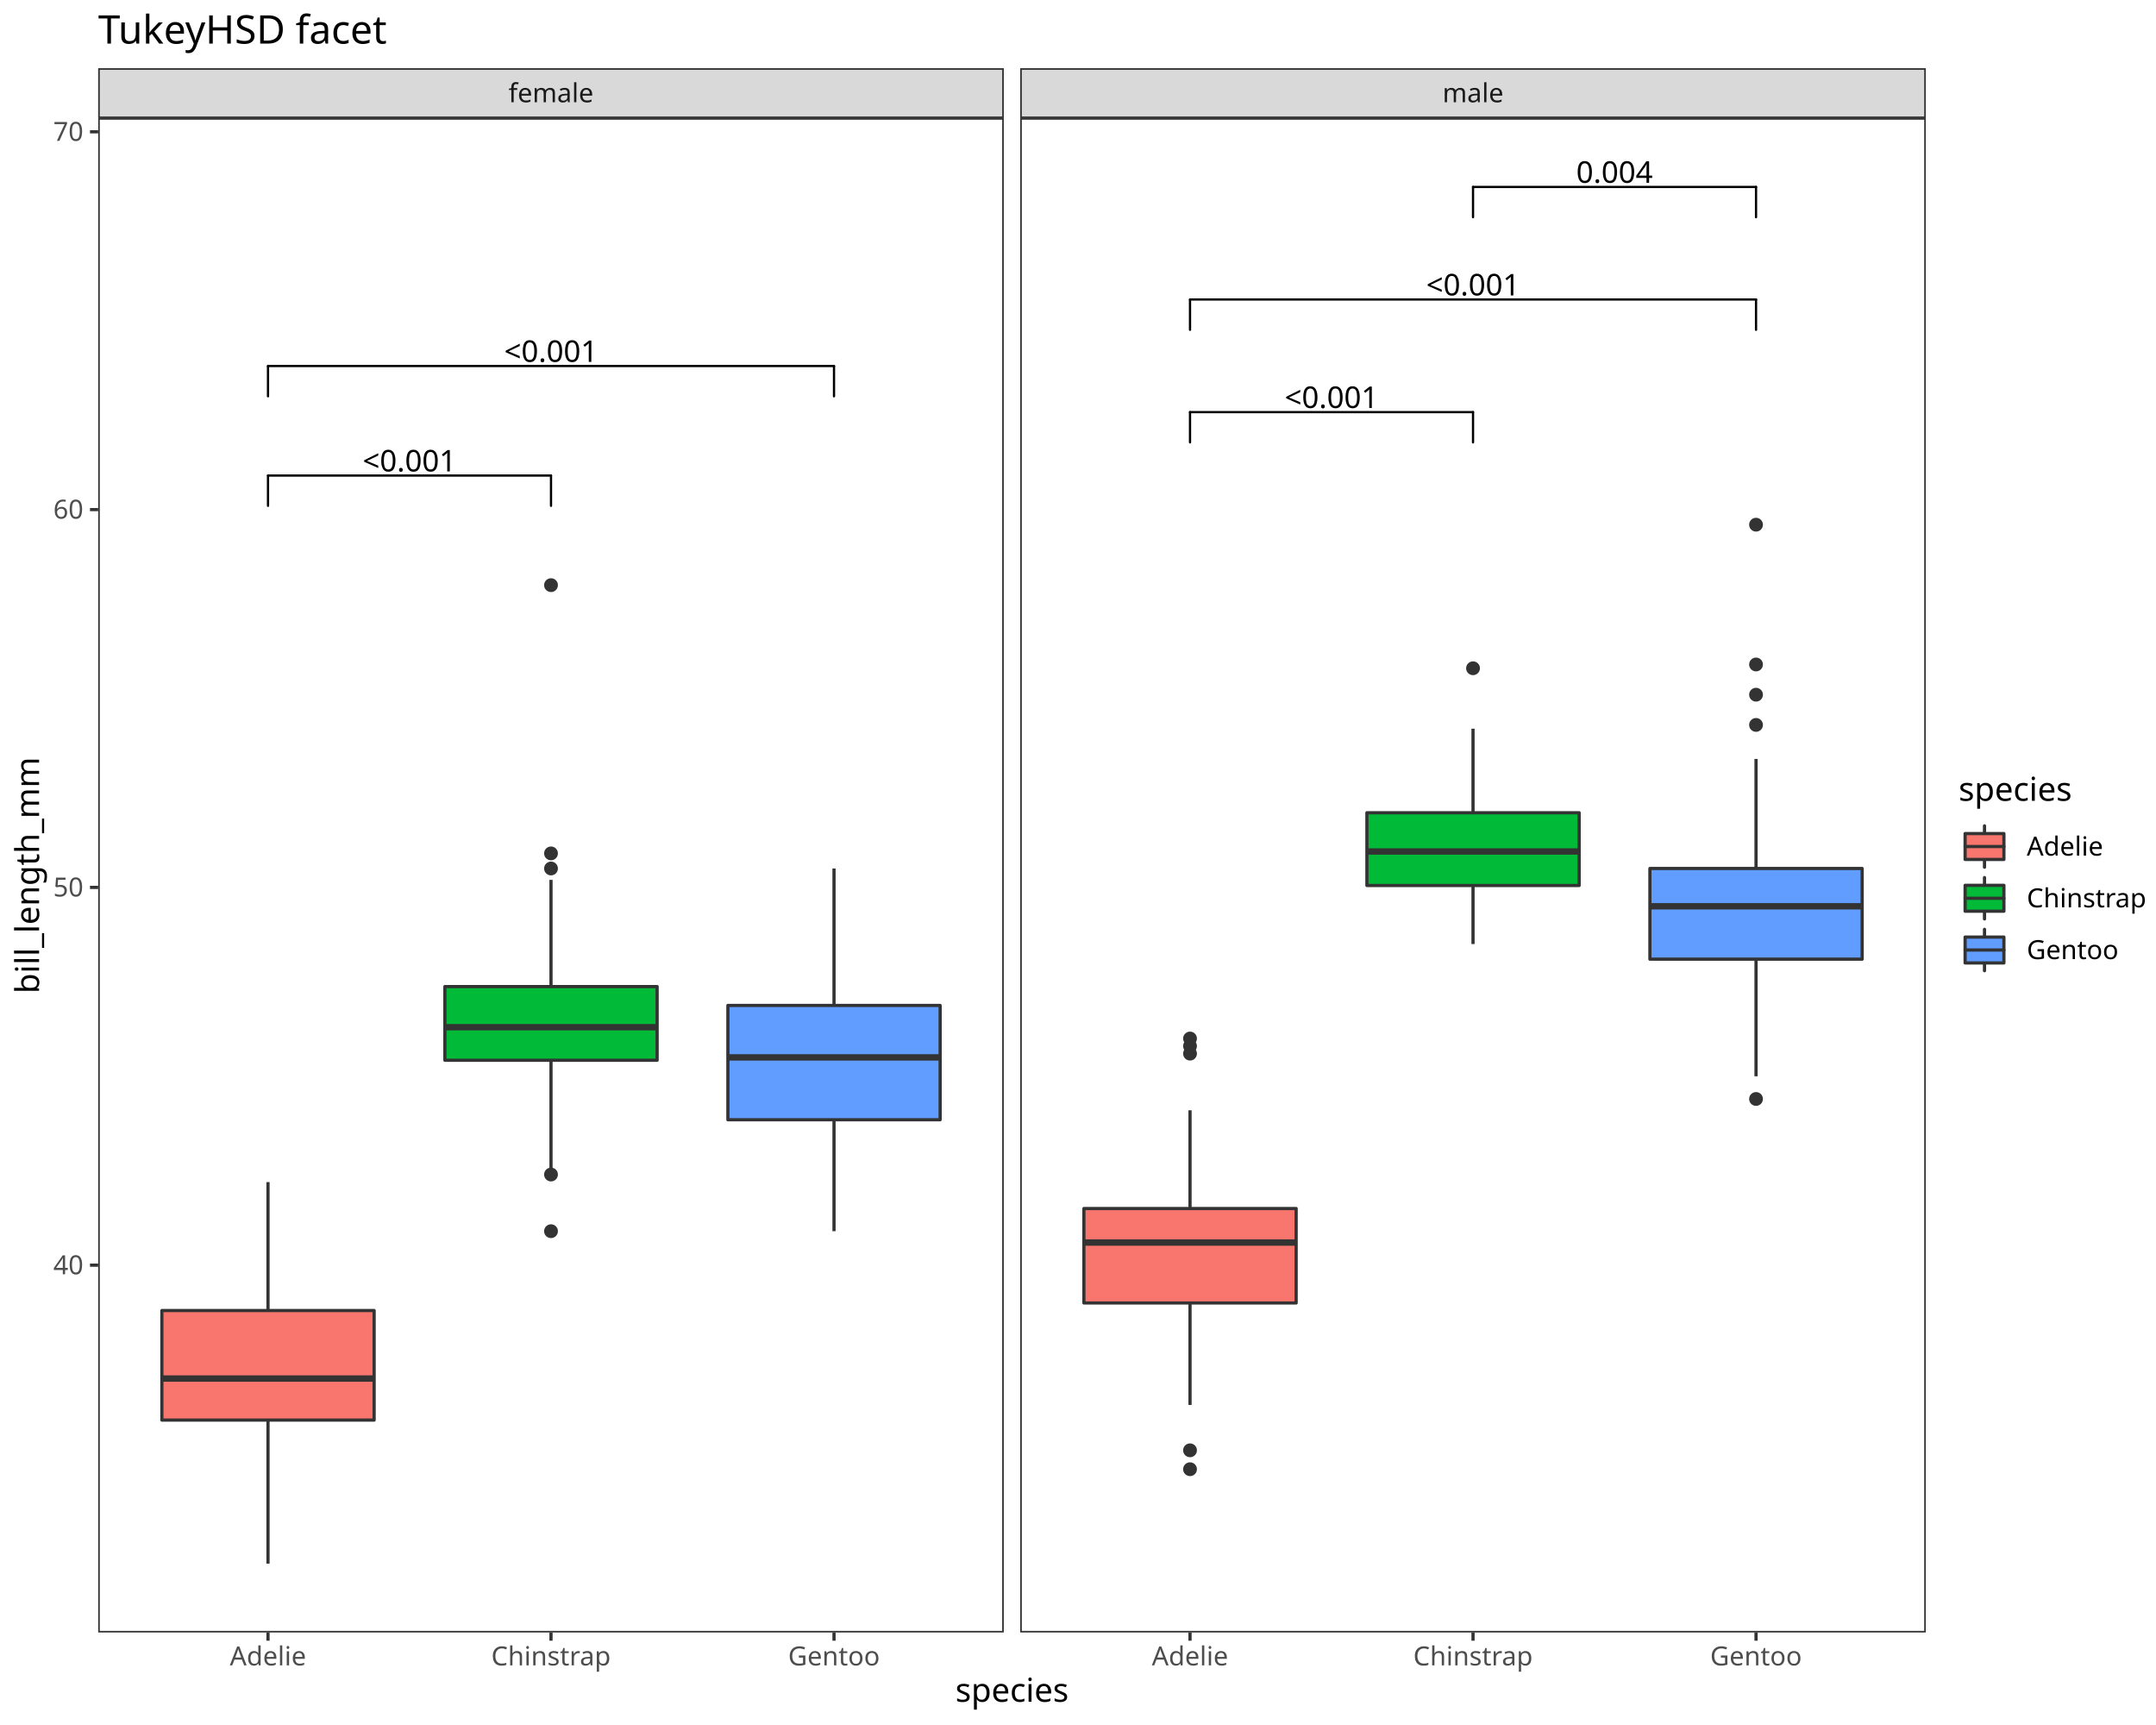
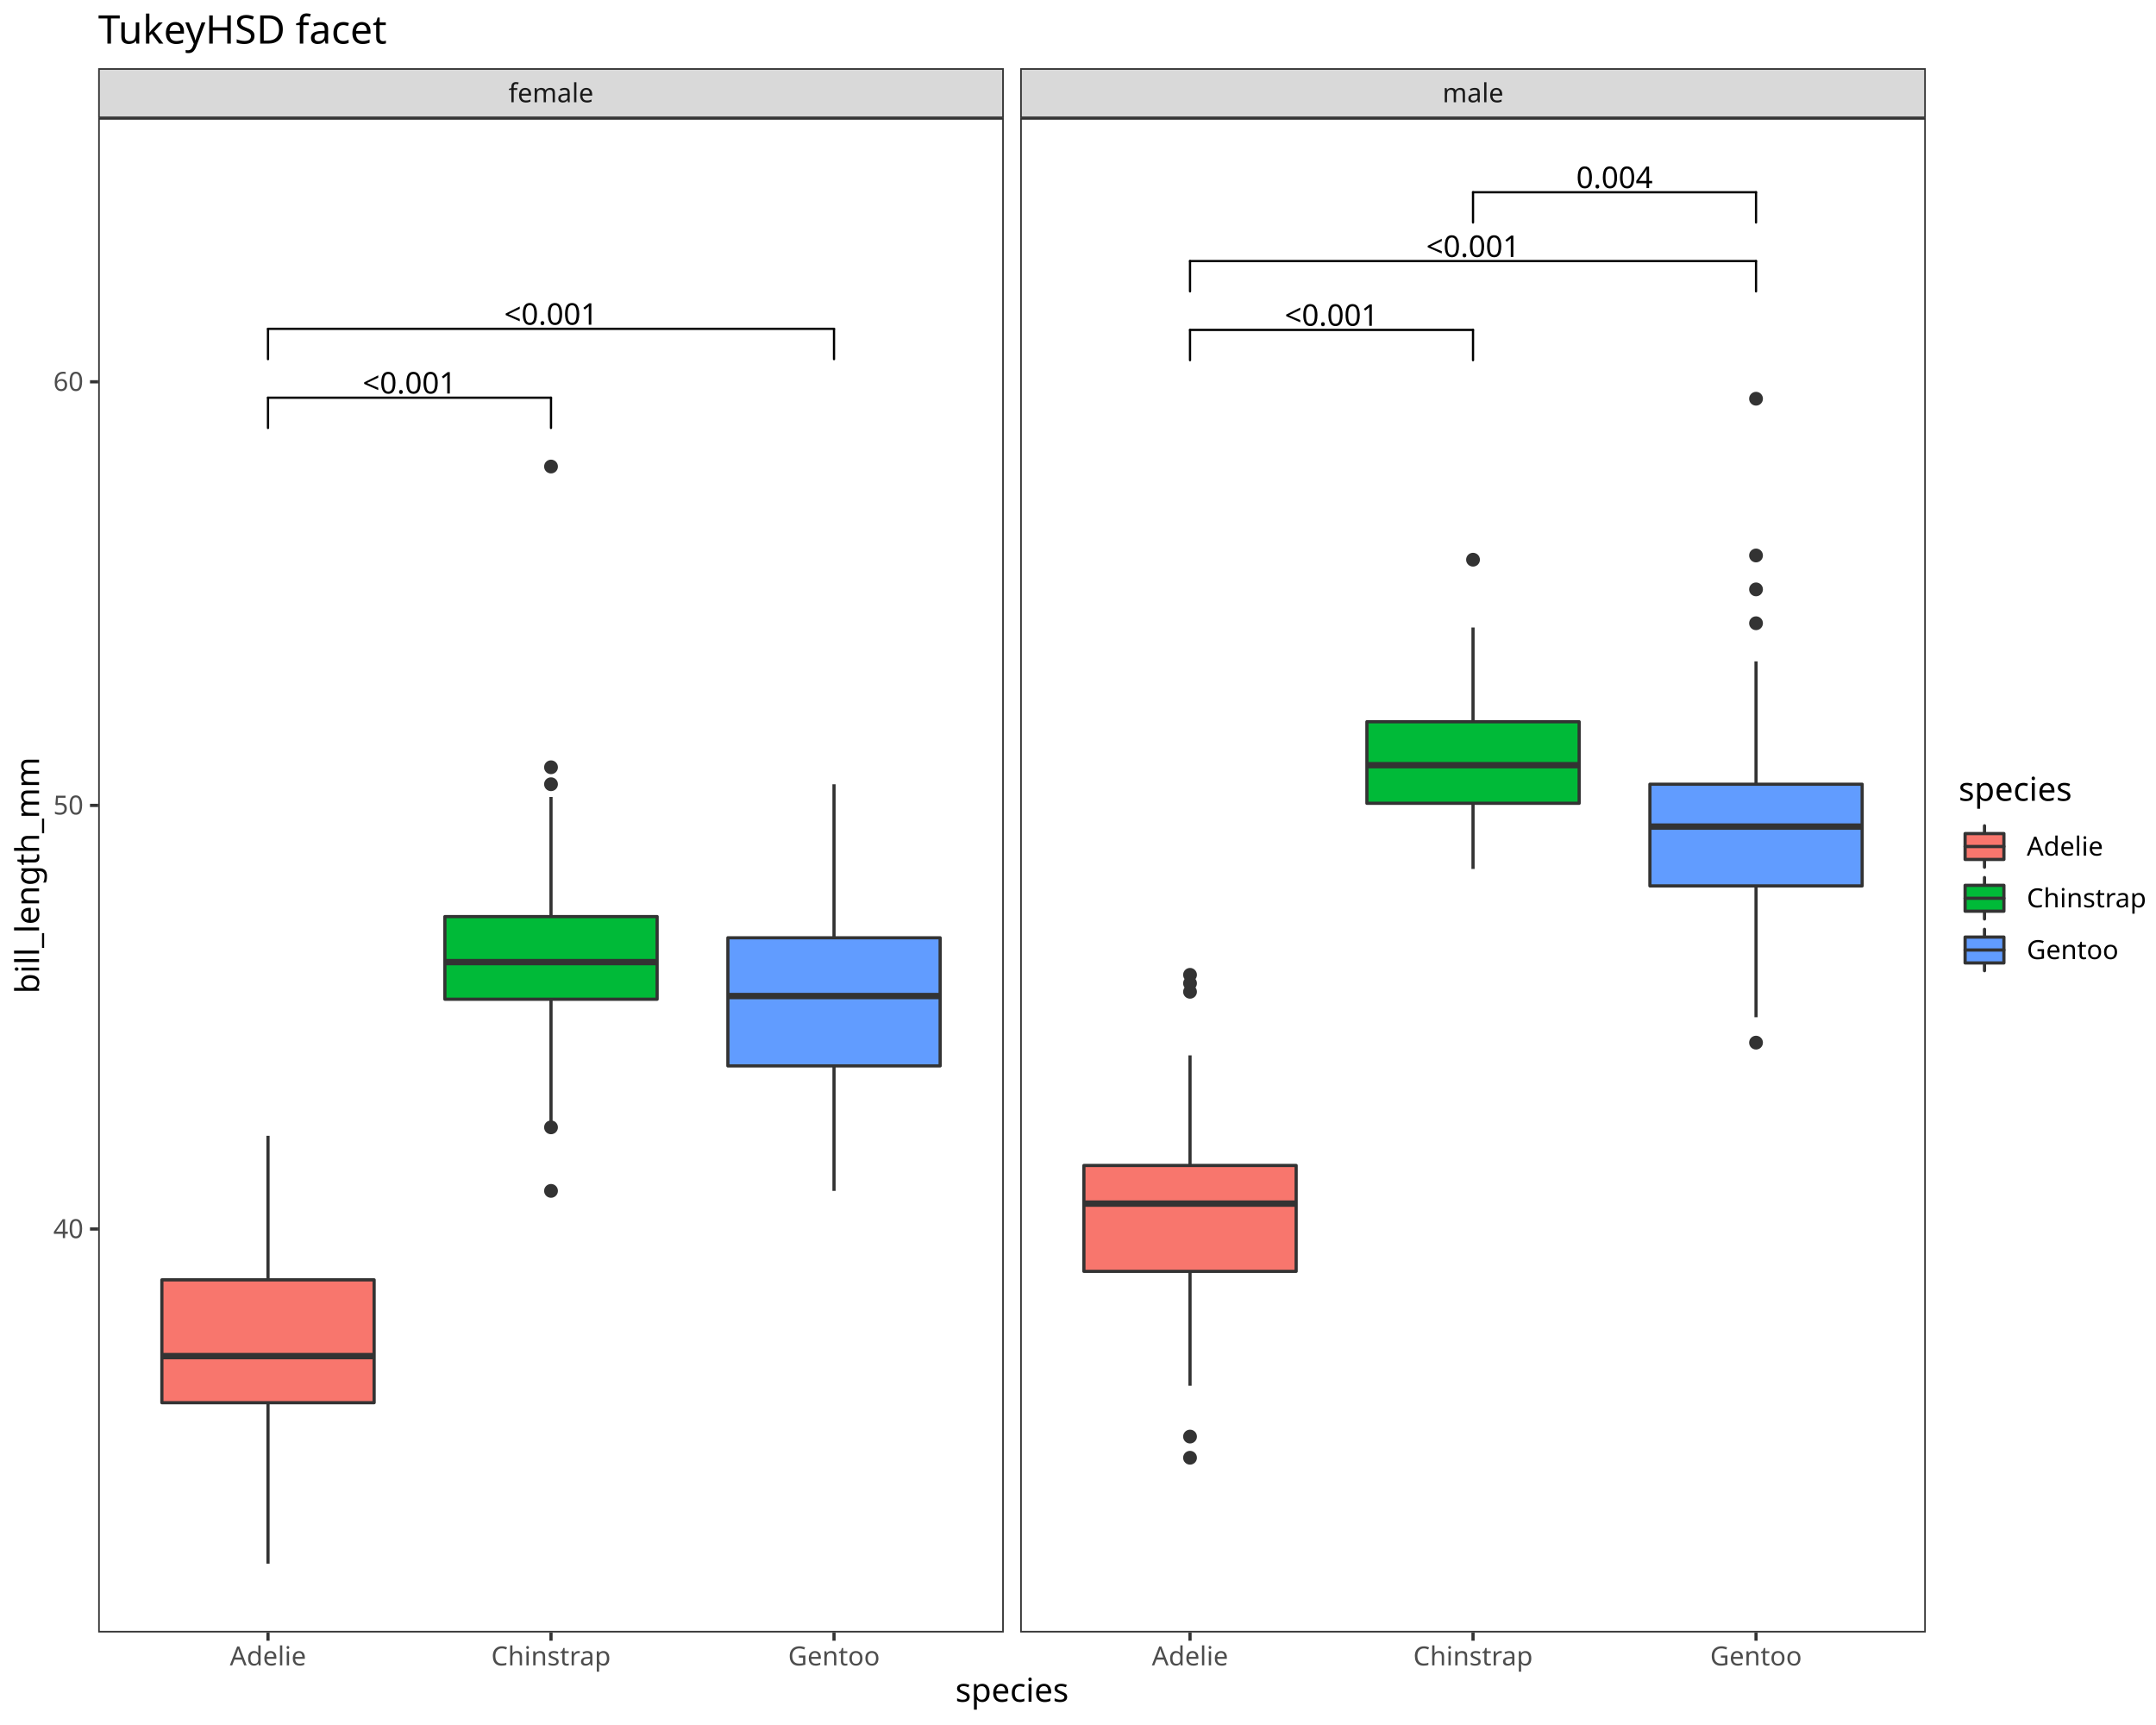
<svg xmlns="http://www.w3.org/2000/svg" class="svglite" data-engine-version="2.0" width="720.00pt" height="576.00pt" viewBox="0 0 720.00 576.00">
  <defs>
    <style type="text/css">
    .svglite line, .svglite polyline, .svglite polygon, .svglite path, .svglite rect, .svglite circle {
      fill: none;
      stroke: #000000;
      stroke-linecap: round;
      stroke-linejoin: round;
      stroke-miterlimit: 10.00;
    }
  </style>
  </defs>
  <rect width="100%" height="100%" style="stroke: none; fill: #FFFFFF;" />
  <defs>
    <clipPath id="cpMC4wMHw3MjAuMDB8MC4wMHw1NzYuMDA=">
      <rect x="0.00" y="0.00" width="720.00" height="576.00" />
    </clipPath>
  </defs>
  <g clip-path="url(#cpMC4wMHw3MjAuMDB8MC4wMHw1NzYuMDA=)">
    <rect x="0.00" y="0.00" width="720.00" height="576.00" style="stroke-width: 1.07; stroke: #FFFFFF; fill: #FFFFFF;" />
  </g>
  <defs>
    <clipPath id="cpMzIuNzl8MzM1LjIyfDM5LjQzfDU0NS4xMQ==">
      <rect x="32.79" y="39.43" width="302.43" height="505.68" />
    </clipPath>
  </defs>
  <g clip-path="url(#cpMzIuNzl8MzM1LjIyfDM5LjQzfDU0NS4xMQ==)">
    <rect x="32.79" y="39.43" width="302.43" height="505.68" style="stroke-width: 1.07; stroke: none; fill: #FFFFFF;" />
-     <line x1="89.50" y1="437.60" x2="89.50" y2="394.71" style="stroke-width: 1.07; stroke: #333333; stroke-linecap: butt;" />
-     <line x1="89.50" y1="474.19" x2="89.50" y2="522.13" style="stroke-width: 1.07; stroke: #333333; stroke-linecap: butt;" />
-     <polygon points="54.06,437.60 54.06,474.19 124.94,474.19 124.94,437.60 54.06,437.60 " style="stroke-width: 1.07; stroke: #333333; fill: #F8766D;" />
-     <line x1="54.06" y1="460.31" x2="124.94" y2="460.31" style="stroke-width: 2.13; stroke: #333333; stroke-linecap: butt;" />
-     <circle cx="184.01" cy="195.39" r="1.95" style="stroke-width: 0.71; stroke: #333333; fill: #333333;" />
-     <circle cx="184.01" cy="392.19" r="1.95" style="stroke-width: 0.71; stroke: #333333; fill: #333333;" />
-     <circle cx="184.01" cy="290.00" r="1.95" style="stroke-width: 0.71; stroke: #333333; fill: #333333;" />
-     <circle cx="184.01" cy="411.11" r="1.95" style="stroke-width: 0.71; stroke: #333333; fill: #333333;" />
-     <circle cx="184.01" cy="284.96" r="1.95" style="stroke-width: 0.71; stroke: #333333; fill: #333333;" />
-     <line x1="184.01" y1="329.43" x2="184.01" y2="293.79" style="stroke-width: 1.07; stroke: #333333; stroke-linecap: butt;" />
-     <line x1="184.01" y1="354.03" x2="184.01" y2="390.93" style="stroke-width: 1.07; stroke: #333333; stroke-linecap: butt;" />
-     <polygon points="148.57,329.43 148.57,354.03 219.45,354.03 219.45,329.43 148.57,329.43 " style="stroke-width: 1.07; stroke: #333333; fill: #00BA38;" />
-     <line x1="148.57" y1="342.99" x2="219.45" y2="342.99" style="stroke-width: 2.13; stroke: #333333; stroke-linecap: butt;" />
-     <line x1="278.52" y1="335.73" x2="278.52" y2="290.00" style="stroke-width: 1.07; stroke: #333333; stroke-linecap: butt;" />
-     <line x1="278.52" y1="373.90" x2="278.52" y2="411.11" style="stroke-width: 1.07; stroke: #333333; stroke-linecap: butt;" />
-     <polygon points="243.08,335.73 243.08,373.90 313.96,373.90 313.96,335.73 243.08,335.73 " style="stroke-width: 1.07; stroke: #333333; fill: #619CFF;" />
-     <line x1="243.08" y1="353.08" x2="313.96" y2="353.08" style="stroke-width: 2.13; stroke: #333333; stroke-linecap: butt;" />
-     <text x="136.75" y="157.42" text-anchor="middle" style="font-size: 10.00px; font-family: sans;" textLength="30.87px" lengthAdjust="spacingAndGlyphs">&lt;0.001</text>
-     <text x="184.01" y="120.84" text-anchor="middle" style="font-size: 10.00px; font-family: sans;" textLength="30.87px" lengthAdjust="spacingAndGlyphs">&lt;0.001</text>
-     <line x1="184.01" y1="168.91" x2="184.01" y2="158.80" style="stroke-width: 0.75;" />
-     <line x1="278.52" y1="132.33" x2="278.52" y2="122.22" style="stroke-width: 0.75;" />
-     <line x1="184.01" y1="158.80" x2="89.50" y2="158.80" style="stroke-width: 0.75;" />
-     <line x1="278.52" y1="122.22" x2="89.50" y2="122.22" style="stroke-width: 0.75;" />
-     <line x1="89.50" y1="158.80" x2="89.50" y2="168.91" style="stroke-width: 0.75;" />
-     <line x1="89.50" y1="122.22" x2="89.50" y2="132.33" style="stroke-width: 0.75;" />
+     <line x1="89.50" y1="427.36" x2="89.50" y2="379.26" style="stroke-width: 1.07; stroke: #333333; stroke-linecap: butt;" />
+     <line x1="89.50" y1="468.38" x2="89.50" y2="522.13" style="stroke-width: 1.07; stroke: #333333; stroke-linecap: butt;" />
+     <polygon points="54.06,427.36 54.06,468.38 124.94,468.38 124.94,427.36 54.06,427.36 " style="stroke-width: 1.07; stroke: #333333; fill: #F8766D;" />
+     <line x1="54.06" y1="452.82" x2="124.94" y2="452.82" style="stroke-width: 2.13; stroke: #333333; stroke-linecap: butt;" />
+     <circle cx="184.01" cy="155.78" r="1.95" style="stroke-width: 0.71; stroke: #333333; fill: #333333;" />
+     <circle cx="184.01" cy="376.43" r="1.95" style="stroke-width: 0.71; stroke: #333333; fill: #333333;" />
+     <circle cx="184.01" cy="261.86" r="1.95" style="stroke-width: 0.71; stroke: #333333; fill: #333333;" />
+     <circle cx="184.01" cy="397.65" r="1.95" style="stroke-width: 0.71; stroke: #333333; fill: #333333;" />
+     <circle cx="184.01" cy="256.20" r="1.95" style="stroke-width: 0.71; stroke: #333333; fill: #333333;" />
+     <line x1="184.01" y1="306.06" x2="184.01" y2="266.11" style="stroke-width: 1.07; stroke: #333333; stroke-linecap: butt;" />
+     <line x1="184.01" y1="333.65" x2="184.01" y2="375.02" style="stroke-width: 1.07; stroke: #333333; stroke-linecap: butt;" />
+     <polygon points="148.57,306.06 148.57,333.65 219.45,333.65 219.45,306.06 148.57,306.06 " style="stroke-width: 1.07; stroke: #333333; fill: #00BA38;" />
+     <line x1="148.57" y1="321.27" x2="219.45" y2="321.27" style="stroke-width: 2.13; stroke: #333333; stroke-linecap: butt;" />
+     <line x1="278.52" y1="313.14" x2="278.52" y2="261.86" style="stroke-width: 1.07; stroke: #333333; stroke-linecap: butt;" />
+     <line x1="278.52" y1="355.92" x2="278.52" y2="397.65" style="stroke-width: 1.07; stroke: #333333; stroke-linecap: butt;" />
+     <polygon points="243.08,313.14 243.08,355.92 313.96,355.92 313.96,313.14 243.08,313.14 " style="stroke-width: 1.07; stroke: #333333; fill: #619CFF;" />
+     <line x1="243.08" y1="332.59" x2="313.96" y2="332.59" style="stroke-width: 2.13; stroke: #333333; stroke-linecap: butt;" />
+     <text x="136.75" y="131.41" text-anchor="middle" style="font-size: 10.00px; font-family: sans;" textLength="30.87px" lengthAdjust="spacingAndGlyphs">&lt;0.001</text>
+     <text x="184.01" y="108.43" text-anchor="middle" style="font-size: 10.00px; font-family: sans;" textLength="30.87px" lengthAdjust="spacingAndGlyphs">&lt;0.001</text>
+     <line x1="184.01" y1="142.90" x2="184.01" y2="132.79" style="stroke-width: 0.75;" />
+     <line x1="278.52" y1="119.92" x2="278.52" y2="109.80" style="stroke-width: 0.75;" />
+     <line x1="184.01" y1="132.79" x2="89.50" y2="132.79" style="stroke-width: 0.75;" />
+     <line x1="278.52" y1="109.80" x2="89.50" y2="109.80" style="stroke-width: 0.75;" />
+     <line x1="89.50" y1="132.79" x2="89.50" y2="142.90" style="stroke-width: 0.75;" />
+     <line x1="89.50" y1="109.80" x2="89.50" y2="119.92" style="stroke-width: 0.75;" />
    <rect x="32.79" y="39.43" width="302.43" height="505.68" style="stroke-width: 1.07; stroke: #333333;" />
  </g>
  <g clip-path="url(#cpMC4wMHw3MjAuMDB8MC4wMHw1NzYuMDA=)">
</g>
  <defs>
    <clipPath id="cpMzQwLjcwfDY0My4xM3wzOS40M3w1NDUuMTE=">
      <rect x="340.70" y="39.43" width="302.43" height="505.68" />
    </clipPath>
  </defs>
  <g clip-path="url(#cpMzQwLjcwfDY0My4xM3wzOS40M3w1NDUuMTE=)">
    <rect x="340.70" y="39.43" width="302.43" height="505.68" style="stroke-width: 1.07; stroke: none; fill: #FFFFFF;" />
-     <circle cx="397.41" cy="490.59" r="1.95" style="stroke-width: 0.71; stroke: #333333; fill: #333333;" />
-     <circle cx="397.41" cy="346.77" r="1.95" style="stroke-width: 0.71; stroke: #333333; fill: #333333;" />
-     <circle cx="397.41" cy="349.30" r="1.95" style="stroke-width: 0.71; stroke: #333333; fill: #333333;" />
-     <circle cx="397.41" cy="484.28" r="1.95" style="stroke-width: 0.71; stroke: #333333; fill: #333333;" />
-     <circle cx="397.41" cy="351.82" r="1.95" style="stroke-width: 0.71; stroke: #333333; fill: #333333;" />
-     <line x1="397.41" y1="403.54" x2="397.41" y2="370.74" style="stroke-width: 1.07; stroke: #333333; stroke-linecap: butt;" />
-     <line x1="397.41" y1="435.08" x2="397.41" y2="469.14" style="stroke-width: 1.07; stroke: #333333; stroke-linecap: butt;" />
-     <polygon points="361.97,403.54 361.97,435.08 432.85,435.08 432.85,403.54 361.97,403.54 " style="stroke-width: 1.07; stroke: #333333; fill: #F8766D;" />
-     <line x1="361.97" y1="414.90" x2="432.85" y2="414.90" style="stroke-width: 2.13; stroke: #333333; stroke-linecap: butt;" />
-     <circle cx="491.92" cy="223.14" r="1.95" style="stroke-width: 0.71; stroke: #333333; fill: #333333;" />
-     <line x1="491.92" y1="271.39" x2="491.92" y2="243.32" style="stroke-width: 1.07; stroke: #333333; stroke-linecap: butt;" />
-     <line x1="491.92" y1="295.68" x2="491.92" y2="315.23" style="stroke-width: 1.07; stroke: #333333; stroke-linecap: butt;" />
-     <polygon points="456.48,271.39 456.48,295.68 527.36,295.68 527.36,271.39 456.48,271.39 " style="stroke-width: 1.07; stroke: #333333; fill: #00BA38;" />
-     <line x1="456.48" y1="284.33" x2="527.36" y2="284.33" style="stroke-width: 2.13; stroke: #333333; stroke-linecap: butt;" />
-     <circle cx="586.43" cy="175.20" r="1.95" style="stroke-width: 0.71; stroke: #333333; fill: #333333;" />
-     <circle cx="586.43" cy="366.96" r="1.95" style="stroke-width: 0.71; stroke: #333333; fill: #333333;" />
-     <circle cx="586.43" cy="242.06" r="1.95" style="stroke-width: 0.71; stroke: #333333; fill: #333333;" />
-     <circle cx="586.43" cy="221.88" r="1.95" style="stroke-width: 0.71; stroke: #333333; fill: #333333;" />
-     <circle cx="586.43" cy="231.97" r="1.95" style="stroke-width: 0.71; stroke: #333333; fill: #333333;" />
-     <line x1="586.43" y1="290.00" x2="586.43" y2="253.42" style="stroke-width: 1.07; stroke: #333333; stroke-linecap: butt;" />
-     <line x1="586.43" y1="320.28" x2="586.43" y2="359.39" style="stroke-width: 1.07; stroke: #333333; stroke-linecap: butt;" />
-     <polygon points="550.99,290.00 550.99,320.28 621.87,320.28 621.87,290.00 550.99,290.00 " style="stroke-width: 1.07; stroke: #333333; fill: #619CFF;" />
-     <line x1="550.99" y1="302.62" x2="621.87" y2="302.62" style="stroke-width: 2.13; stroke: #333333; stroke-linecap: butt;" />
-     <text x="444.66" y="136.23" text-anchor="middle" style="font-size: 10.00px; font-family: sans;" textLength="30.87px" lengthAdjust="spacingAndGlyphs">&lt;0.001</text>
-     <text x="491.92" y="98.64" text-anchor="middle" style="font-size: 10.00px; font-family: sans;" textLength="30.87px" lengthAdjust="spacingAndGlyphs">&lt;0.001</text>
-     <text x="539.17" y="61.04" text-anchor="middle" style="font-size: 10.00px; font-family: sans;" textLength="25.03px" lengthAdjust="spacingAndGlyphs">0.004</text>
-     <line x1="491.92" y1="147.72" x2="491.92" y2="137.61" style="stroke-width: 0.75;" />
-     <line x1="586.43" y1="110.13" x2="586.43" y2="100.01" style="stroke-width: 0.75;" />
-     <line x1="586.43" y1="72.53" x2="586.43" y2="62.42" style="stroke-width: 0.75;" />
-     <line x1="491.92" y1="137.61" x2="397.41" y2="137.61" style="stroke-width: 0.75;" />
-     <line x1="586.43" y1="100.01" x2="397.41" y2="100.01" style="stroke-width: 0.75;" />
-     <line x1="586.43" y1="62.42" x2="491.92" y2="62.42" style="stroke-width: 0.75;" />
-     <line x1="397.41" y1="137.61" x2="397.41" y2="147.72" style="stroke-width: 0.75;" />
-     <line x1="397.41" y1="100.01" x2="397.41" y2="110.13" style="stroke-width: 0.75;" />
-     <line x1="491.92" y1="62.42" x2="491.92" y2="72.53" style="stroke-width: 0.75;" />
+     <circle cx="397.41" cy="486.76" r="1.95" style="stroke-width: 0.71; stroke: #333333; fill: #333333;" />
+     <circle cx="397.41" cy="325.51" r="1.95" style="stroke-width: 0.71; stroke: #333333; fill: #333333;" />
+     <circle cx="397.41" cy="328.34" r="1.95" style="stroke-width: 0.71; stroke: #333333; fill: #333333;" />
+     <circle cx="397.41" cy="479.69" r="1.95" style="stroke-width: 0.71; stroke: #333333; fill: #333333;" />
+     <circle cx="397.41" cy="331.17" r="1.95" style="stroke-width: 0.71; stroke: #333333; fill: #333333;" />
+     <line x1="397.41" y1="389.17" x2="397.41" y2="352.39" style="stroke-width: 1.07; stroke: #333333; stroke-linecap: butt;" />
+     <line x1="397.41" y1="424.53" x2="397.41" y2="462.72" style="stroke-width: 1.07; stroke: #333333; stroke-linecap: butt;" />
+     <polygon points="361.97,389.17 361.97,424.53 432.85,424.53 432.85,389.17 361.97,389.17 " style="stroke-width: 1.07; stroke: #333333; fill: #F8766D;" />
+     <line x1="361.97" y1="401.90" x2="432.85" y2="401.90" style="stroke-width: 2.13; stroke: #333333; stroke-linecap: butt;" />
+     <circle cx="491.92" cy="186.89" r="1.95" style="stroke-width: 0.71; stroke: #333333; fill: #333333;" />
+     <line x1="491.92" y1="241.00" x2="491.92" y2="209.53" style="stroke-width: 1.07; stroke: #333333; stroke-linecap: butt;" />
+     <line x1="491.92" y1="268.23" x2="491.92" y2="290.15" style="stroke-width: 1.07; stroke: #333333; stroke-linecap: butt;" />
+     <polygon points="456.48,241.00 456.48,268.23 527.36,268.23 527.36,241.00 456.48,241.00 " style="stroke-width: 1.07; stroke: #333333; fill: #00BA38;" />
+     <line x1="456.48" y1="255.50" x2="527.36" y2="255.50" style="stroke-width: 2.13; stroke: #333333; stroke-linecap: butt;" />
+     <circle cx="586.43" cy="133.14" r="1.95" style="stroke-width: 0.71; stroke: #333333; fill: #333333;" />
+     <circle cx="586.43" cy="348.15" r="1.95" style="stroke-width: 0.71; stroke: #333333; fill: #333333;" />
+     <circle cx="586.43" cy="208.11" r="1.95" style="stroke-width: 0.71; stroke: #333333; fill: #333333;" />
+     <circle cx="586.43" cy="185.48" r="1.95" style="stroke-width: 0.71; stroke: #333333; fill: #333333;" />
+     <circle cx="586.43" cy="196.80" r="1.95" style="stroke-width: 0.71; stroke: #333333; fill: #333333;" />
+     <line x1="586.43" y1="261.86" x2="586.43" y2="220.84" style="stroke-width: 1.07; stroke: #333333; stroke-linecap: butt;" />
+     <line x1="586.43" y1="295.81" x2="586.43" y2="339.66" style="stroke-width: 1.07; stroke: #333333; stroke-linecap: butt;" />
+     <polygon points="550.99,261.86 550.99,295.81 621.87,295.81 621.87,261.86 550.99,261.86 " style="stroke-width: 1.07; stroke: #333333; fill: #619CFF;" />
+     <line x1="550.99" y1="276.01" x2="621.87" y2="276.01" style="stroke-width: 2.13; stroke: #333333; stroke-linecap: butt;" />
+     <text x="444.66" y="108.78" text-anchor="middle" style="font-size: 10.00px; font-family: sans;" textLength="30.87px" lengthAdjust="spacingAndGlyphs">&lt;0.001</text>
+     <text x="491.92" y="85.80" text-anchor="middle" style="font-size: 10.00px; font-family: sans;" textLength="30.87px" lengthAdjust="spacingAndGlyphs">&lt;0.001</text>
+     <text x="539.17" y="62.81" text-anchor="middle" style="font-size: 10.00px; font-family: sans;" textLength="25.03px" lengthAdjust="spacingAndGlyphs">0.004</text>
+     <line x1="491.92" y1="120.27" x2="491.92" y2="110.16" style="stroke-width: 0.75;" />
+     <line x1="586.43" y1="97.29" x2="586.43" y2="87.17" style="stroke-width: 0.75;" />
+     <line x1="586.43" y1="74.30" x2="586.43" y2="64.19" style="stroke-width: 0.75;" />
+     <line x1="491.92" y1="110.16" x2="397.41" y2="110.16" style="stroke-width: 0.75;" />
+     <line x1="586.43" y1="87.17" x2="397.41" y2="87.17" style="stroke-width: 0.75;" />
+     <line x1="586.43" y1="64.19" x2="491.92" y2="64.19" style="stroke-width: 0.75;" />
+     <line x1="397.41" y1="110.16" x2="397.41" y2="120.27" style="stroke-width: 0.75;" />
+     <line x1="397.41" y1="87.17" x2="397.41" y2="97.29" style="stroke-width: 0.75;" />
+     <line x1="491.92" y1="64.19" x2="491.92" y2="74.30" style="stroke-width: 0.75;" />
    <rect x="340.70" y="39.43" width="302.43" height="505.68" style="stroke-width: 1.07; stroke: #333333;" />
  </g>
  <g clip-path="url(#cpMC4wMHw3MjAuMDB8MC4wMHw1NzYuMDA=)">
</g>
  <defs>
    <clipPath id="cpMzIuNzl8MzM1LjIyfDIyLjc4fDM5LjQz">
      <rect x="32.79" y="22.78" width="302.43" height="16.65" />
    </clipPath>
  </defs>
  <g clip-path="url(#cpMzIuNzl8MzM1LjIyfDIyLjc4fDM5LjQz)">
    <rect x="32.79" y="22.78" width="302.43" height="16.65" style="stroke-width: 1.07; stroke: #333333; fill: #D9D9D9;" />
    <text x="184.01" y="34.14" text-anchor="middle" style="font-size: 8.80px; fill: #1A1A1A; font-family: sans;" textLength="26.42px" lengthAdjust="spacingAndGlyphs">female</text>
  </g>
  <g clip-path="url(#cpMC4wMHw3MjAuMDB8MC4wMHw1NzYuMDA=)">
</g>
  <defs>
    <clipPath id="cpMzQwLjcwfDY0My4xM3wyMi43OHwzOS40Mw==">
      <rect x="340.70" y="22.78" width="302.43" height="16.65" />
    </clipPath>
  </defs>
  <g clip-path="url(#cpMzQwLjcwfDY0My4xM3wyMi43OHwzOS40Mw==)">
    <rect x="340.70" y="22.78" width="302.43" height="16.65" style="stroke-width: 1.07; stroke: #333333; fill: #D9D9D9;" />
    <text x="491.92" y="34.14" text-anchor="middle" style="font-size: 8.80px; fill: #1A1A1A; font-family: sans;" textLength="19.08px" lengthAdjust="spacingAndGlyphs">male</text>
  </g>
  <g clip-path="url(#cpMC4wMHw3MjAuMDB8MC4wMHw1NzYuMDA=)">
    <polyline points="89.50,547.85 89.50,545.11 " style="stroke-width: 1.07; stroke: #333333; stroke-linecap: butt;" />
    <polyline points="184.01,547.85 184.01,545.11 " style="stroke-width: 1.07; stroke: #333333; stroke-linecap: butt;" />
    <polyline points="278.52,547.85 278.52,545.11 " style="stroke-width: 1.07; stroke: #333333; stroke-linecap: butt;" />
    <text x="89.50" y="556.10" text-anchor="middle" style="font-size: 8.80px; fill: #4D4D4D; font-family: sans;" textLength="24.46px" lengthAdjust="spacingAndGlyphs">Adelie</text>
    <text x="184.01" y="556.10" text-anchor="middle" style="font-size: 8.80px; fill: #4D4D4D; font-family: sans;" textLength="37.67px" lengthAdjust="spacingAndGlyphs">Chinstrap</text>
    <text x="278.52" y="556.10" text-anchor="middle" style="font-size: 8.80px; fill: #4D4D4D; font-family: sans;" textLength="28.87px" lengthAdjust="spacingAndGlyphs">Gentoo</text>
    <polyline points="397.41,547.85 397.41,545.11 " style="stroke-width: 1.07; stroke: #333333; stroke-linecap: butt;" />
    <polyline points="491.92,547.85 491.92,545.11 " style="stroke-width: 1.07; stroke: #333333; stroke-linecap: butt;" />
    <polyline points="586.43,547.85 586.43,545.11 " style="stroke-width: 1.07; stroke: #333333; stroke-linecap: butt;" />
    <text x="397.41" y="556.10" text-anchor="middle" style="font-size: 8.80px; fill: #4D4D4D; font-family: sans;" textLength="24.46px" lengthAdjust="spacingAndGlyphs">Adelie</text>
    <text x="491.92" y="556.10" text-anchor="middle" style="font-size: 8.80px; fill: #4D4D4D; font-family: sans;" textLength="37.67px" lengthAdjust="spacingAndGlyphs">Chinstrap</text>
    <text x="586.43" y="556.10" text-anchor="middle" style="font-size: 8.80px; fill: #4D4D4D; font-family: sans;" textLength="28.87px" lengthAdjust="spacingAndGlyphs">Gentoo</text>
-     <text x="27.86" y="425.49" text-anchor="end" style="font-size: 8.80px; fill: #4D4D4D; font-family: sans;" textLength="9.79px" lengthAdjust="spacingAndGlyphs">40</text>
-     <text x="27.86" y="299.34" text-anchor="end" style="font-size: 8.80px; fill: #4D4D4D; font-family: sans;" textLength="9.79px" lengthAdjust="spacingAndGlyphs">50</text>
-     <text x="27.86" y="173.18" text-anchor="end" style="font-size: 8.80px; fill: #4D4D4D; font-family: sans;" textLength="9.79px" lengthAdjust="spacingAndGlyphs">60</text>
-     <text x="27.86" y="47.03" text-anchor="end" style="font-size: 8.80px; fill: #4D4D4D; font-family: sans;" textLength="9.79px" lengthAdjust="spacingAndGlyphs">70</text>
-     <polyline points="30.05,422.46 32.79,422.46 " style="stroke-width: 1.07; stroke: #333333; stroke-linecap: butt;" />
-     <polyline points="30.05,296.31 32.79,296.31 " style="stroke-width: 1.07; stroke: #333333; stroke-linecap: butt;" />
-     <polyline points="30.05,170.16 32.79,170.16 " style="stroke-width: 1.07; stroke: #333333; stroke-linecap: butt;" />
-     <polyline points="30.05,44.00 32.79,44.00 " style="stroke-width: 1.07; stroke: #333333; stroke-linecap: butt;" />
+     <text x="27.86" y="413.41" text-anchor="end" style="font-size: 8.80px; fill: #4D4D4D; font-family: sans;" textLength="9.79px" lengthAdjust="spacingAndGlyphs">40</text>
+     <text x="27.86" y="271.96" text-anchor="end" style="font-size: 8.80px; fill: #4D4D4D; font-family: sans;" textLength="9.79px" lengthAdjust="spacingAndGlyphs">50</text>
+     <text x="27.86" y="130.51" text-anchor="end" style="font-size: 8.80px; fill: #4D4D4D; font-family: sans;" textLength="9.79px" lengthAdjust="spacingAndGlyphs">60</text>
+     <polyline points="30.05,410.38 32.79,410.38 " style="stroke-width: 1.07; stroke: #333333; stroke-linecap: butt;" />
+     <polyline points="30.05,268.93 32.79,268.93 " style="stroke-width: 1.07; stroke: #333333; stroke-linecap: butt;" />
+     <polyline points="30.05,127.49 32.79,127.49 " style="stroke-width: 1.07; stroke: #333333; stroke-linecap: butt;" />
    <text x="337.96" y="568.24" text-anchor="middle" style="font-size: 11.00px; font-family: sans;" textLength="37.31px" lengthAdjust="spacingAndGlyphs">species</text>
    <text transform="translate(13.05,292.27) rotate(-90)" text-anchor="middle" style="font-size: 11.00px; font-family: sans;" textLength="73.99px" lengthAdjust="spacingAndGlyphs">bill_length_mm</text>
    <rect x="654.09" y="258.69" width="60.43" height="67.17" style="stroke-width: 1.07; stroke: none; fill: #FFFFFF;" />
    <text x="654.09" y="267.40" style="font-size: 11.00px; font-family: sans;" textLength="37.31px" lengthAdjust="spacingAndGlyphs">species</text>
    <rect x="654.09" y="274.02" width="17.28" height="17.28" style="stroke-width: 1.07; stroke: none; fill: #FFFFFF;" />
    <polyline points="662.73,289.57 662.73,286.98 " style="stroke-width: 1.07; stroke: #333333;" />
    <polyline points="662.73,278.34 662.73,275.75 " style="stroke-width: 1.07; stroke: #333333;" />
    <rect x="656.25" y="278.34" width="12.96" height="8.64" style="stroke-width: 1.07; stroke: #333333; fill: #F8766D;" />
    <polyline points="656.25,282.66 669.21,282.66 " style="stroke-width: 1.07; stroke: #333333;" />
    <rect x="654.09" y="291.30" width="17.28" height="17.28" style="stroke-width: 1.07; stroke: none; fill: #FFFFFF;" />
    <polyline points="662.73,306.85 662.73,304.26 " style="stroke-width: 1.07; stroke: #333333;" />
    <polyline points="662.73,295.62 662.73,293.03 " style="stroke-width: 1.07; stroke: #333333;" />
    <rect x="656.25" y="295.62" width="12.96" height="8.64" style="stroke-width: 1.07; stroke: #333333; fill: #00BA38;" />
    <polyline points="656.25,299.94 669.21,299.94 " style="stroke-width: 1.07; stroke: #333333;" />
    <rect x="654.09" y="308.58" width="17.28" height="17.28" style="stroke-width: 1.07; stroke: none; fill: #FFFFFF;" />
    <polyline points="662.73,324.13 662.73,321.54 " style="stroke-width: 1.07; stroke: #333333;" />
    <polyline points="662.73,312.90 662.73,310.31 " style="stroke-width: 1.07; stroke: #333333;" />
    <rect x="656.25" y="312.90" width="12.96" height="8.64" style="stroke-width: 1.07; stroke: #333333; fill: #619CFF;" />
    <polyline points="656.25,317.22 669.21,317.22 " style="stroke-width: 1.07; stroke: #333333;" />
    <text x="676.85" y="285.69" style="font-size: 8.80px; font-family: sans;" textLength="24.46px" lengthAdjust="spacingAndGlyphs">Adelie</text>
    <text x="676.85" y="302.97" style="font-size: 8.80px; font-family: sans;" textLength="37.67px" lengthAdjust="spacingAndGlyphs">Chinstrap</text>
    <text x="676.85" y="320.25" style="font-size: 8.80px; font-family: sans;" textLength="28.87px" lengthAdjust="spacingAndGlyphs">Gentoo</text>
    <text x="32.79" y="14.56" style="font-size: 13.20px; font-family: sans;" textLength="96.13px" lengthAdjust="spacingAndGlyphs">TukeyHSD facet</text>
  </g>
</svg>
